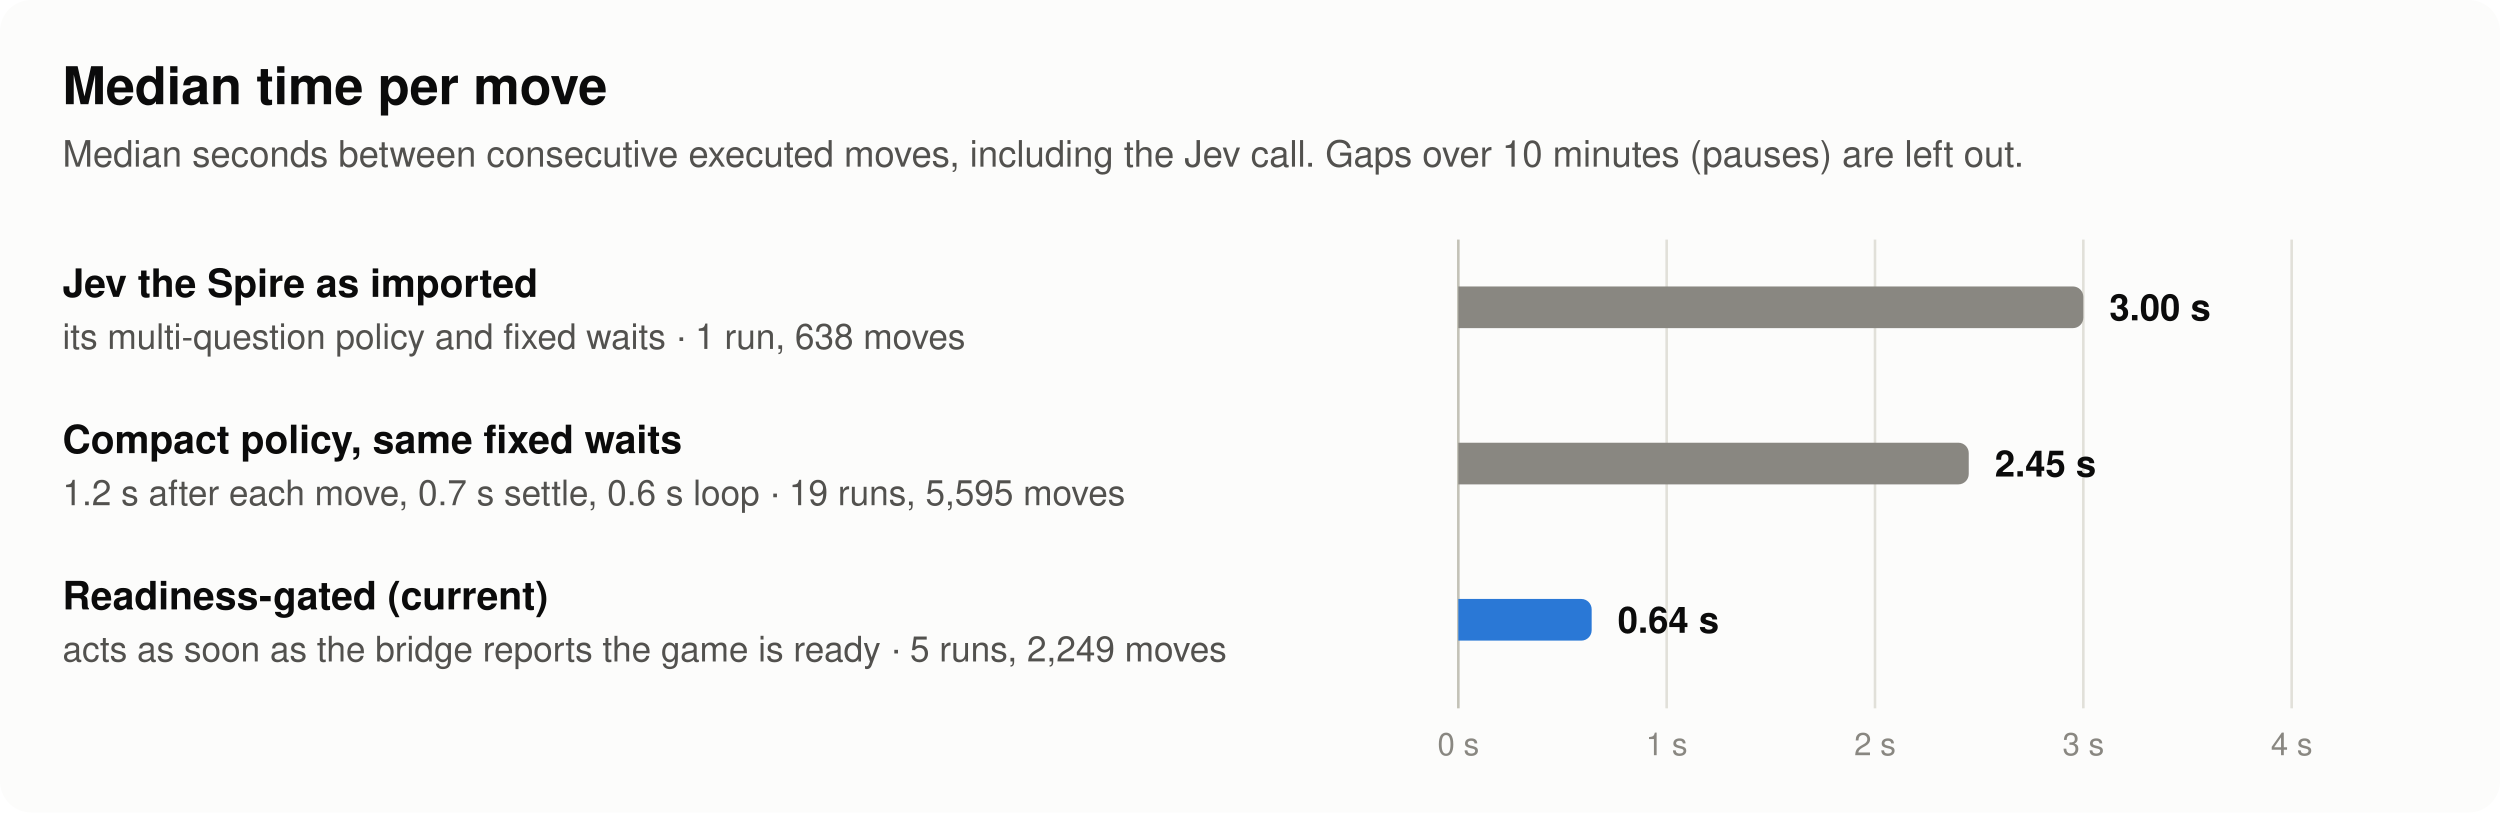
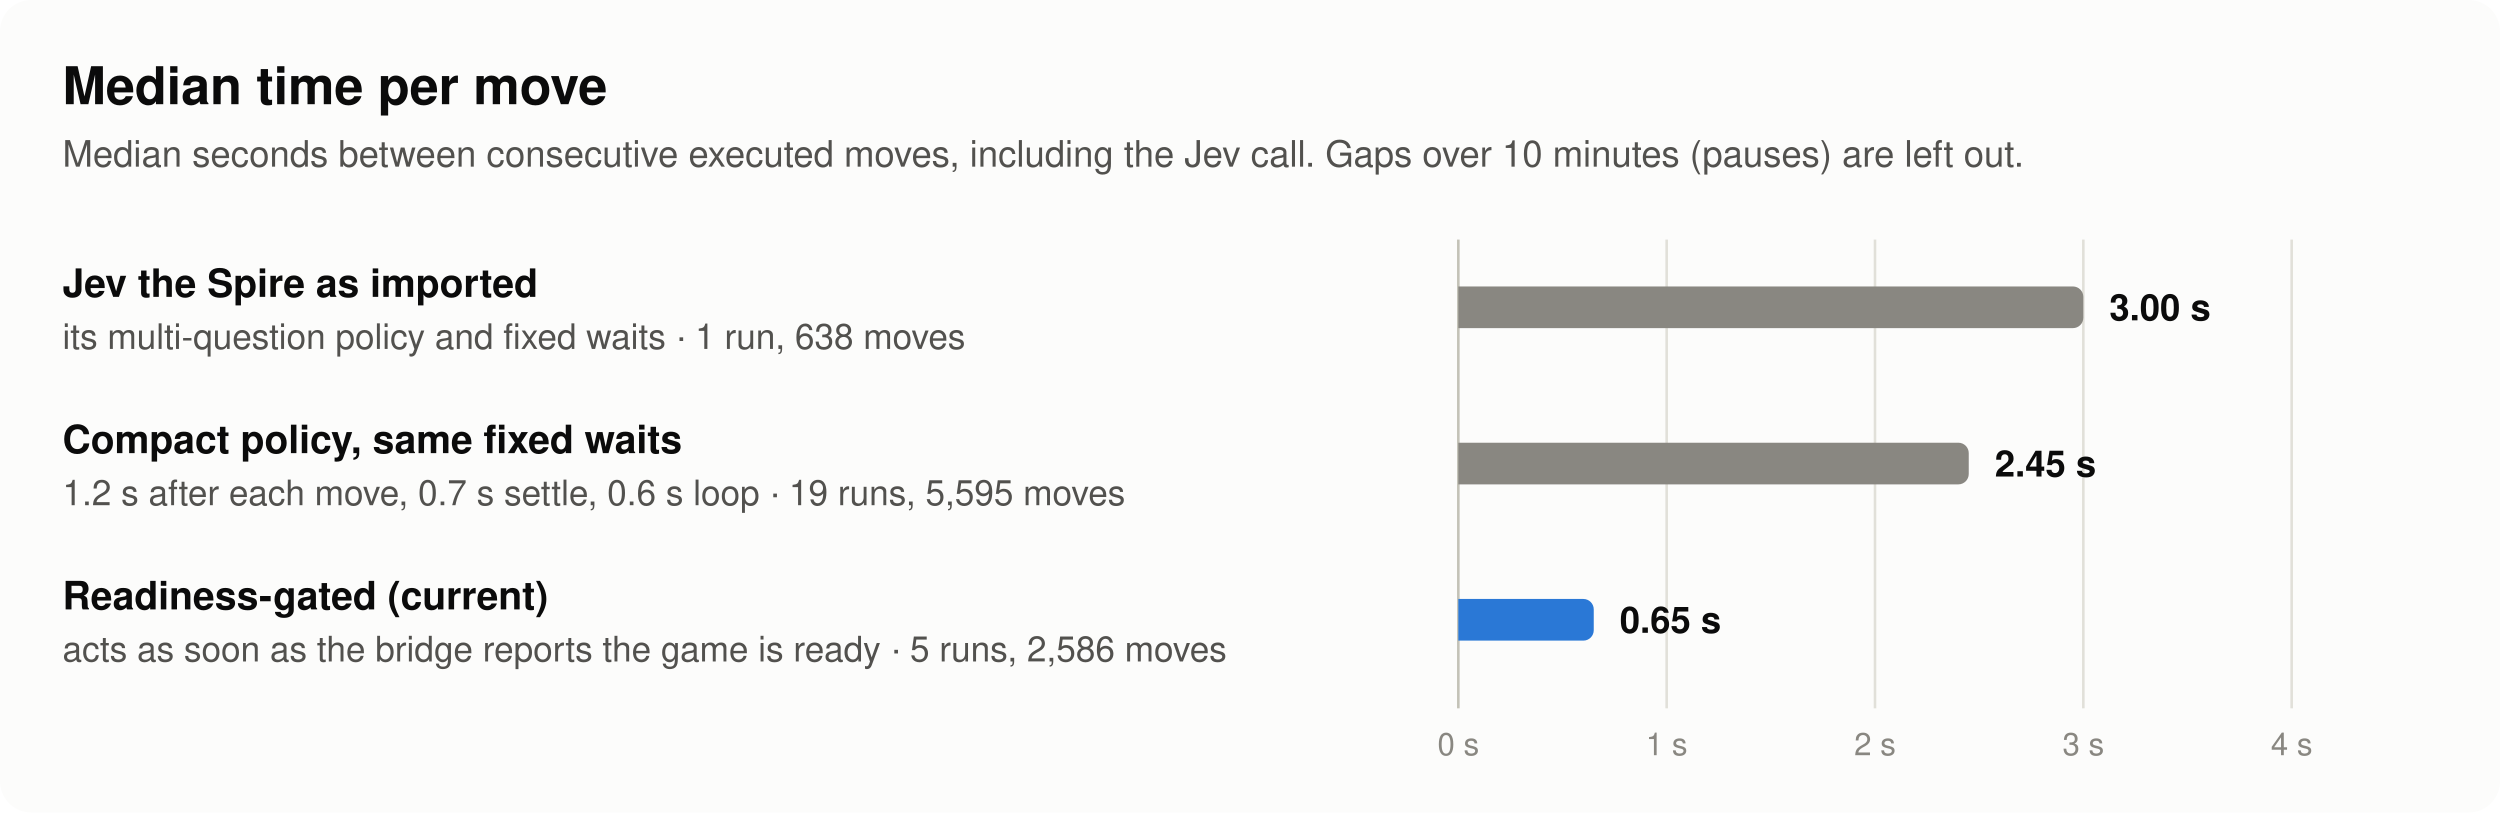
<svg xmlns="http://www.w3.org/2000/svg" width="960" height="312" viewBox="0 0 960 312" role="img" aria-labelledby="t d" font-family="system-ui, -apple-system, 'Segoe UI', Helvetica, Arial, sans-serif">
  <rect width="960" height="312" rx="12" fill="#fcfcfb" />
  <text x="24" y="40" font-size="20" font-weight="600" fill="#0b0b0b" text-anchor="start">Median time per move</text>
  <text x="24" y="64" font-size="14" font-weight="400" fill="#52514e" text-anchor="start">Median seconds between consecutive executed moves, including the Jev call. Gaps over 10 minutes (pauses) are left out.</text>
  <line x1="560" y1="92" x2="560" y2="272" stroke="#c3c2b7" stroke-width="1" />
  <line x1="640" y1="92" x2="640" y2="272" stroke="#e1e0d9" stroke-width="1" />
  <line x1="720" y1="92" x2="720" y2="272" stroke="#e1e0d9" stroke-width="1" />
  <line x1="800" y1="92" x2="800" y2="272" stroke="#e1e0d9" stroke-width="1" />
  <line x1="880" y1="92" x2="880" y2="272" stroke="#e1e0d9" stroke-width="1" />
  <text x="24" y="114" font-size="15" font-weight="600" fill="#0b0b0b" text-anchor="start">Jev the Spire as imported</text>
  <text x="24" y="134" font-size="13.5" font-weight="400" fill="#52514e" text-anchor="start">its multi-question policy and fixed waits · 1 run, 638 moves</text>
  <path d="M560,110 H796 A4,4 0 0 1 800,114 V122 A4,4 0 0 1 796,126 H560 Z" fill="#898781" fill-opacity="1" />
  <text x="810" y="123" font-size="14" font-weight="600" fill="#0b0b0b" text-anchor="start">3.00 s</text>
  <text x="24" y="174" font-size="15" font-weight="600" fill="#0b0b0b" text-anchor="start">Compact policy, same fixed waits</text>
  <text x="24" y="194" font-size="13.5" font-weight="400" fill="#52514e" text-anchor="start">1.2 s after each move, 0.7 s settle, 0.6 s loop · 19 runs, 5,595 moves</text>
  <path d="M560,170 H752 A4,4 0 0 1 756,174 V182 A4,4 0 0 1 752,186 H560 Z" fill="#898781" fill-opacity="1" />
  <text x="766" y="183" font-size="14" font-weight="600" fill="#0b0b0b" text-anchor="start">2.45 s</text>
  <text x="24" y="234" font-size="15" font-weight="600" fill="#0b0b0b" text-anchor="start">Readiness-gated (current)</text>
-   <text x="24" y="254" font-size="13.5" font-weight="400" fill="#52514e" text-anchor="start">acts as soon as the bridge reports the game is ready · 5 runs, 2,249 moves</text>
-   <path d="M560,230 H607.2 A4,4 0 0 1 611.2,234 V242 A4,4 0 0 1 607.2,246 H560 Z" fill="#2a78d6" fill-opacity="1" />
-   <text x="621.2" y="243" font-size="14" font-weight="600" fill="#0b0b0b" text-anchor="start">0.64 s</text>
+   <text x="24" y="254" font-size="13.5" font-weight="400" fill="#52514e" text-anchor="start">acts as soon as the bridge reports the game is ready · 5 runs, 2,586 moves</text>
+   <path d="M560,230 H608 A4,4 0 0 1 612,234 V242 A4,4 0 0 1 608,246 H560 Z" fill="#2a78d6" fill-opacity="1" />
+   <text x="622" y="243" font-size="14" font-weight="600" fill="#0b0b0b" text-anchor="start">0.65 s</text>
  <text x="560" y="290" font-size="12" font-weight="400" fill="#898781" text-anchor="middle">0 s</text>
  <text x="640" y="290" font-size="12" font-weight="400" fill="#898781" text-anchor="middle">1 s</text>
  <text x="720" y="290" font-size="12" font-weight="400" fill="#898781" text-anchor="middle">2 s</text>
  <text x="800" y="290" font-size="12" font-weight="400" fill="#898781" text-anchor="middle">3 s</text>
  <text x="880" y="290" font-size="12" font-weight="400" fill="#898781" text-anchor="middle">4 s</text>
</svg>
